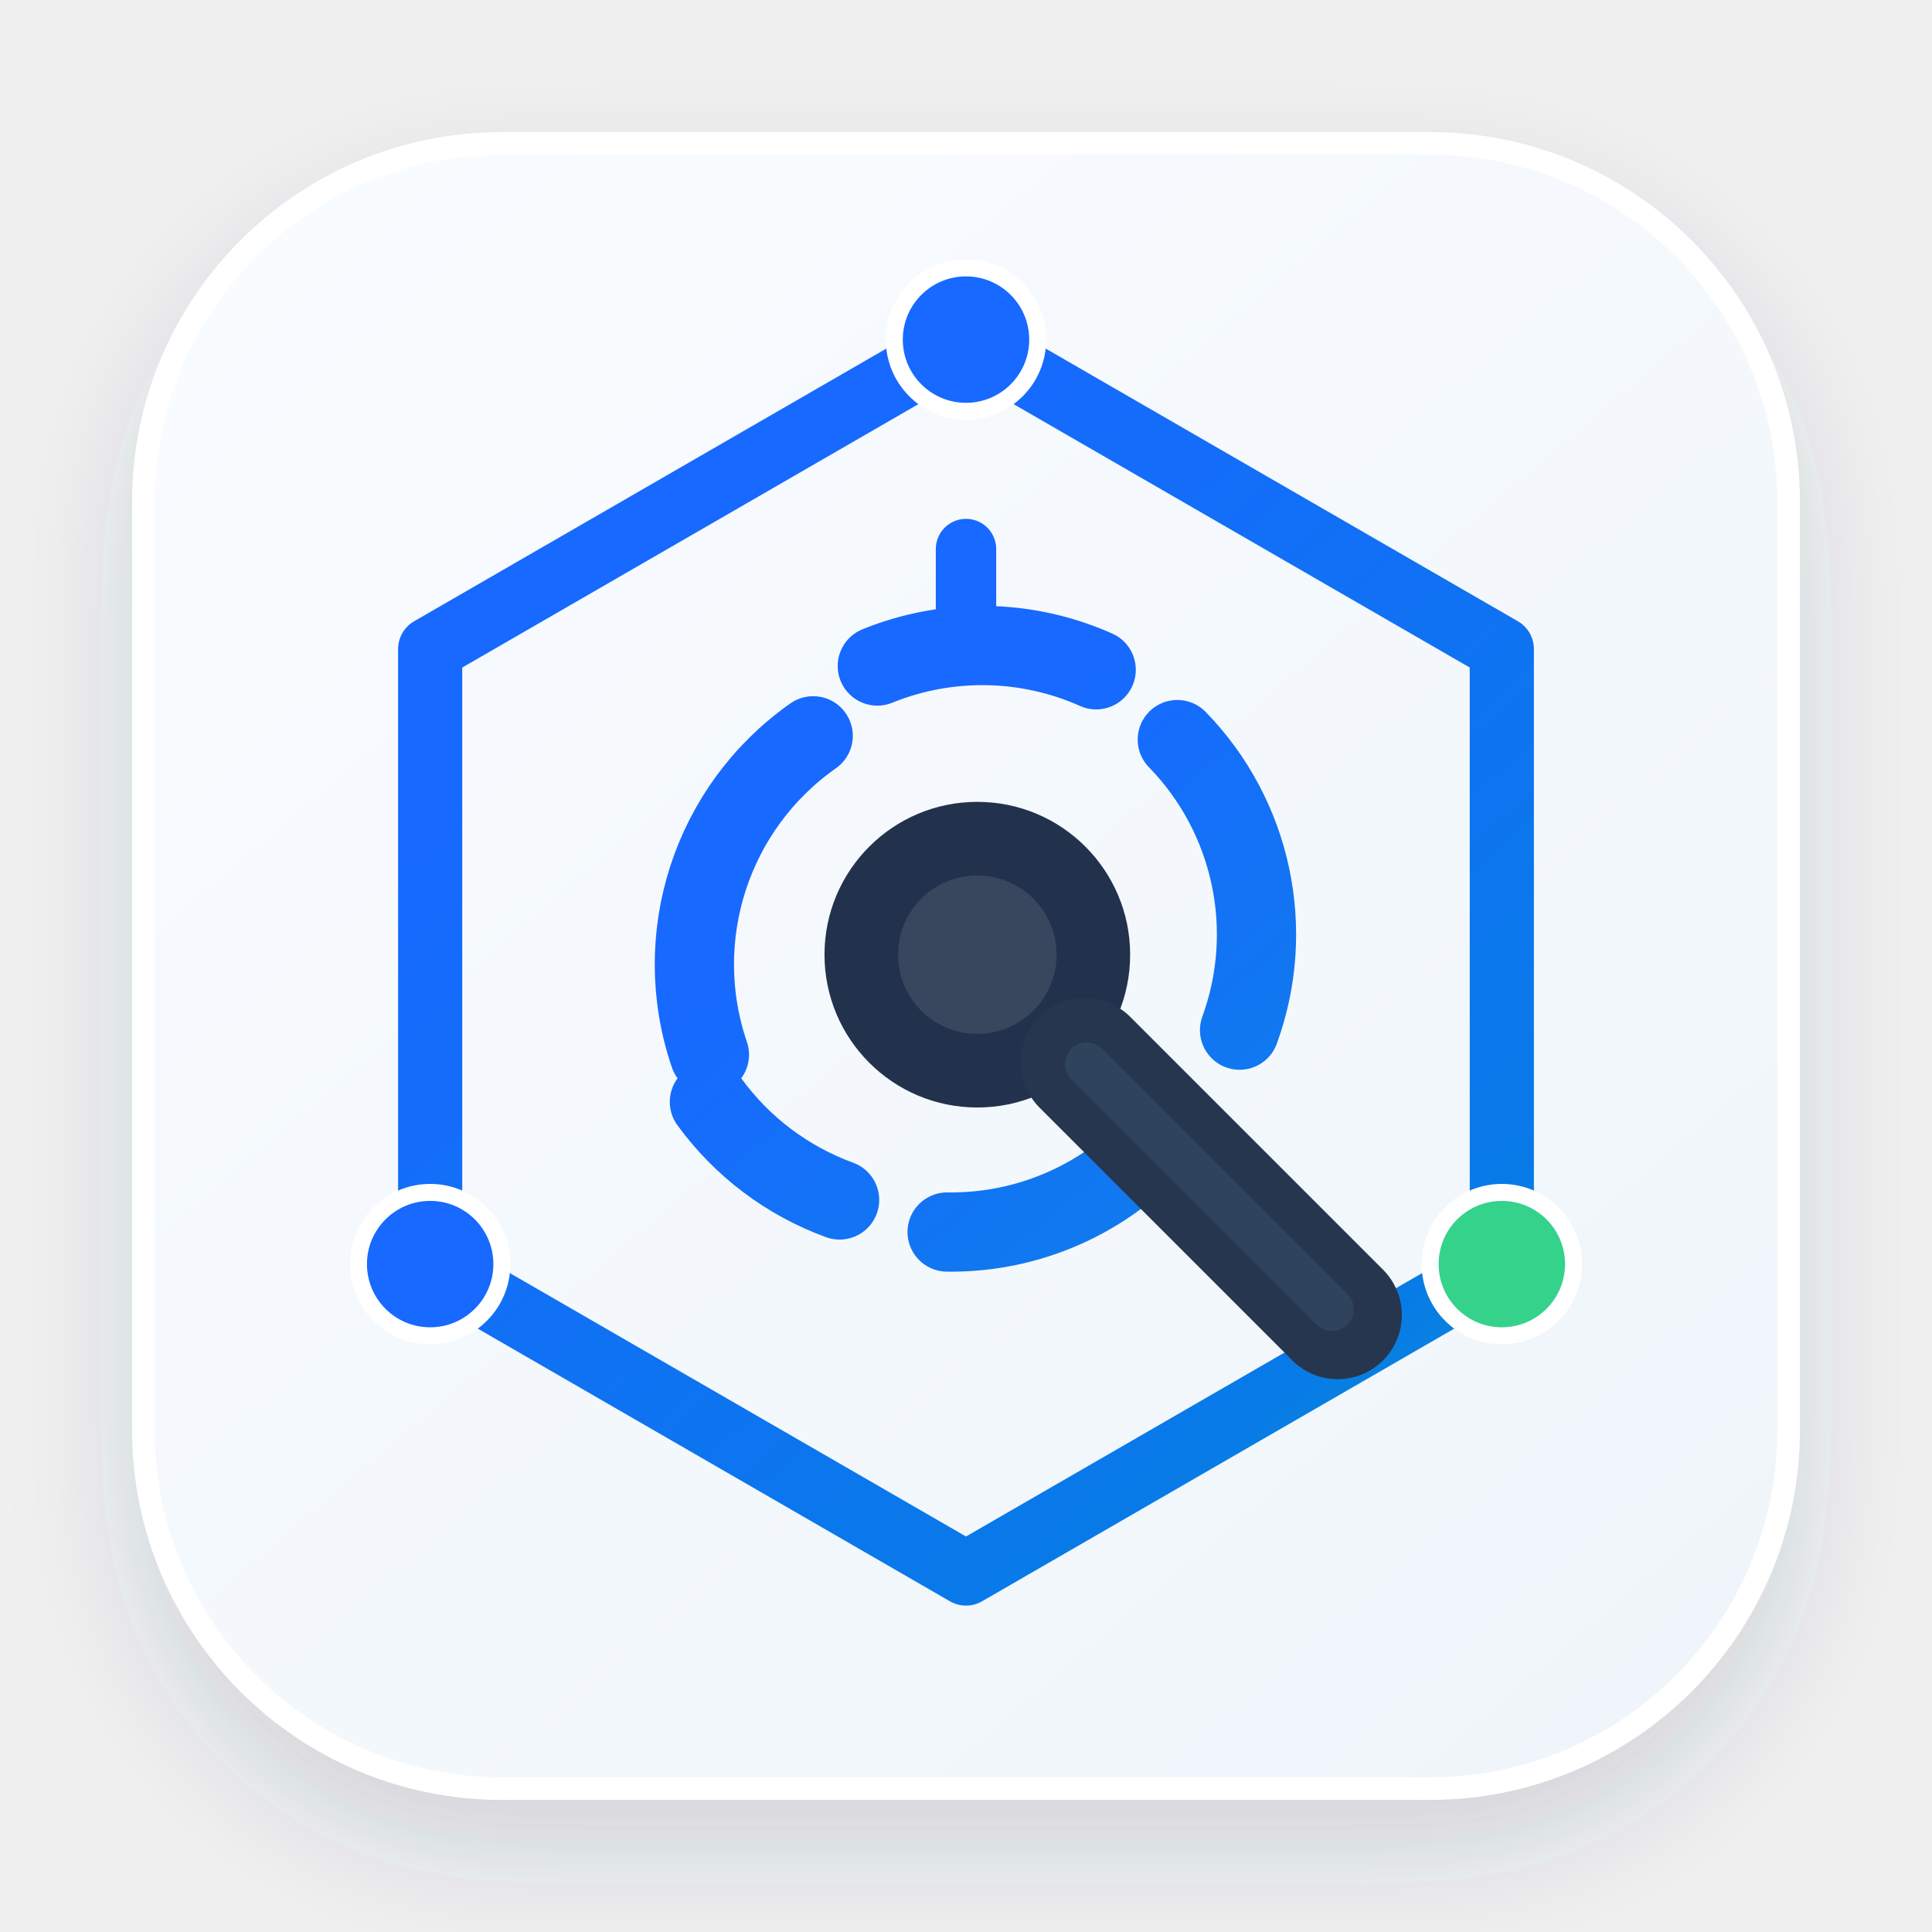
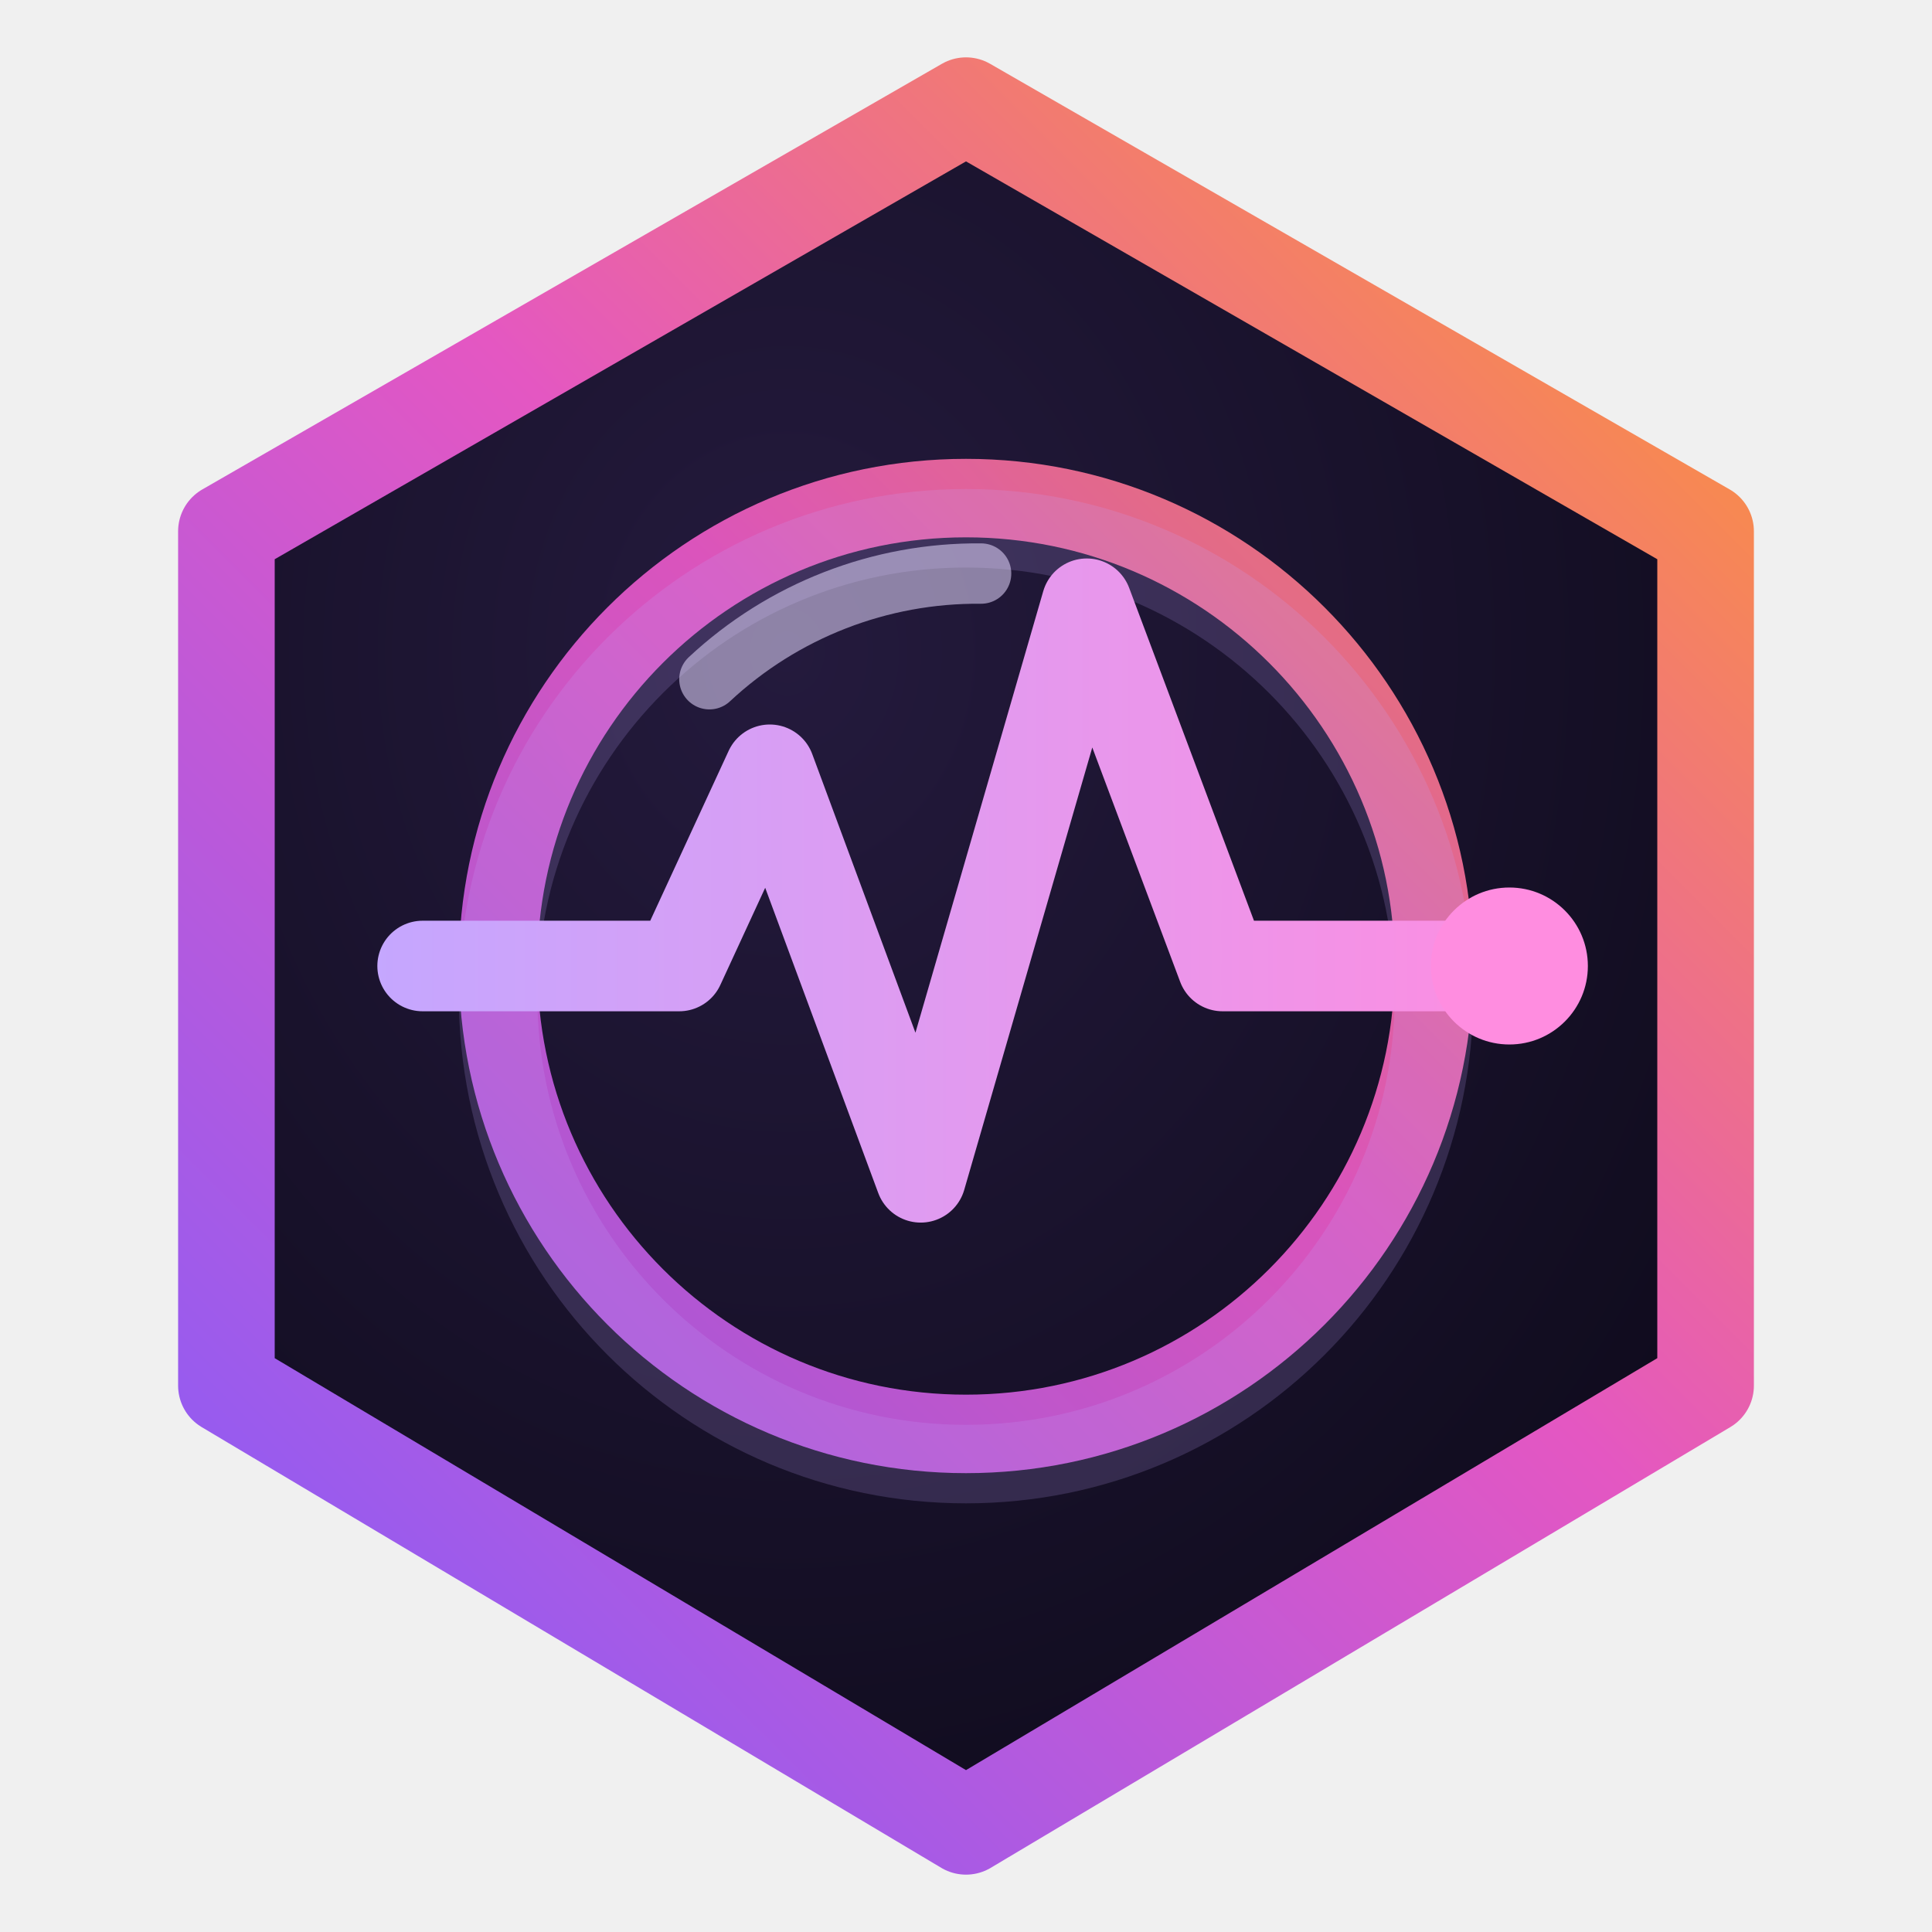
- <svg xmlns="http://www.w3.org/2000/svg" width="1024" height="1024" viewBox="0 0 1024 1024" fill="none" role="img" aria-labelledby="title desc">
+ <svg xmlns="http://www.w3.org/2000/svg" viewBox="0 0 64 64" fill="none">
  <defs>
-     <linearGradient id="bg" x1="132" y1="80" x2="870" y2="944" gradientUnits="userSpaceOnUse">
-       <stop stop-color="#F9FCFF" />
-       <stop offset="1" stop-color="#EFF5FA" />
+     <linearGradient id="lg" x1="8" y1="56" x2="56" y2="8" gradientUnits="userSpaceOnUse">
+       <stop offset="0" stop-color="#8b5cf6" />
+       <stop offset=".55" stop-color="#e457c2" />
+       <stop offset="1" stop-color="#fb923c" />
    </linearGradient>
-     <linearGradient id="brand" x1="200" y1="160" x2="785" y2="838" gradientUnits="userSpaceOnUse">
-       <stop stop-color="#1769FF" />
-       <stop offset="0.58" stop-color="#087AE8" />
-       <stop offset="1" stop-color="#0AB5A1" />
+     <linearGradient id="lg2" x1="12" y1="32" x2="52" y2="32" gradientUnits="userSpaceOnUse">
+       <stop offset="0" stop-color="#c4a7ff" />
+       <stop offset="1" stop-color="#ff8de0" />
    </linearGradient>
-     <linearGradient id="ring" x1="286" y1="306" x2="630" y2="715" gradientUnits="userSpaceOnUse">
-       <stop stop-color="#1769FF" />
-       <stop offset="0.70" stop-color="#0B83E5" />
-       <stop offset="1" stop-color="#08A99B" />
-     </linearGradient>
-     <filter id="shadow" x="0" y="0" width="1024" height="1024" filterUnits="userSpaceOnUse" color-interpolation-filters="sRGB">
-       <feDropShadow dx="0" dy="28" stdDeviation="34" flood-color="#203959" flood-opacity="0.17" />
-     </filter>
+     <radialGradient id="glass" cx=".38" cy=".32" r=".9">
+       <stop offset="0" stop-color="#241a3d" />
+       <stop offset="1" stop-color="#0b0816" />
+     </radialGradient>
  </defs>
-   <rect x="76" y="76" width="872" height="872" rx="190" fill="url(#bg)" filter="url(#shadow)" />
-   <rect x="76" y="76" width="872" height="872" rx="190" stroke="#FFFFFF" stroke-width="12" />
-   <g transform="translate(166 154)">
-     <path d="M346 26 L630 190 L630 516 L346 680 L62 516 L62 190 Z" stroke="url(#brand)" stroke-width="34" stroke-linecap="round" stroke-linejoin="round" />
-     <circle cx="346" cy="26" r="38" fill="#1769FF" stroke="#fff" stroke-width="9" />
-     <circle cx="62" cy="516" r="38" fill="#1769FF" stroke="#fff" stroke-width="9" />
-     <circle cx="630" cy="516" r="38" fill="#35D28C" stroke="#fff" stroke-width="9" />
-     <path d="M210 405 A148 148 0 0 1 265 236" stroke="url(#ring)" stroke-width="42" stroke-linecap="round" />
-     <path d="M299 199 A148 148 0 0 1 415 201" stroke="url(#ring)" stroke-width="42" stroke-linecap="round" />
-     <path d="M458 238 A148 148 0 0 1 491 392" stroke="url(#ring)" stroke-width="42" stroke-linecap="round" />
-     <path d="M449 449 A148 148 0 0 1 336 499" stroke="url(#ring)" stroke-width="42" stroke-linecap="round" />
-     <path d="M279 482 A148 148 0 0 1 210 430" stroke="url(#ring)" stroke-width="42" stroke-linecap="round" />
-     <circle cx="352" cy="352" r="81" fill="#22324D" />
-     <circle cx="352" cy="352" r="42" fill="#fff" opacity="0.10" />
-     <path d="M409 409 L543 543" stroke="#26364F" stroke-width="68" stroke-linecap="round" />
-     <path d="M410 410 L540 540" stroke="#344862" stroke-width="23" stroke-linecap="round" opacity="0.7" />
-     <path d="M346 137 V190" stroke="#1769FF" stroke-width="32" stroke-linecap="round" />
-   </g>
+   <path d="M32 3.5 56.5 17.6v28.3L32 60.5 7.5 45.9V17.6Z" fill="url(#glass)" stroke="url(#lg)" stroke-width="3.2" stroke-linejoin="round" />
+   <circle cx="32" cy="32" r="15.5" stroke="url(#lg)" stroke-width="2.6" opacity=".95" />
+   <circle cx="32" cy="32" r="15.5" stroke="#c4a7ff" stroke-width="2.6" opacity=".18" transform="translate(0 1)" />
+   <path d="M14 32h8.5l3-6.5 5 13.5 5.5-19 4.5 12h9.5" stroke="url(#lg2)" stroke-width="3" stroke-linecap="round" stroke-linejoin="round" />
+   <path d="M23.5 22.5a13 13 0 0 1 9-3.5" stroke="#e6d9ff" stroke-width="2" stroke-linecap="round" opacity=".55" />
+   <circle cx="50" cy="32" r="2.6" fill="#ff8de0" />
</svg>
